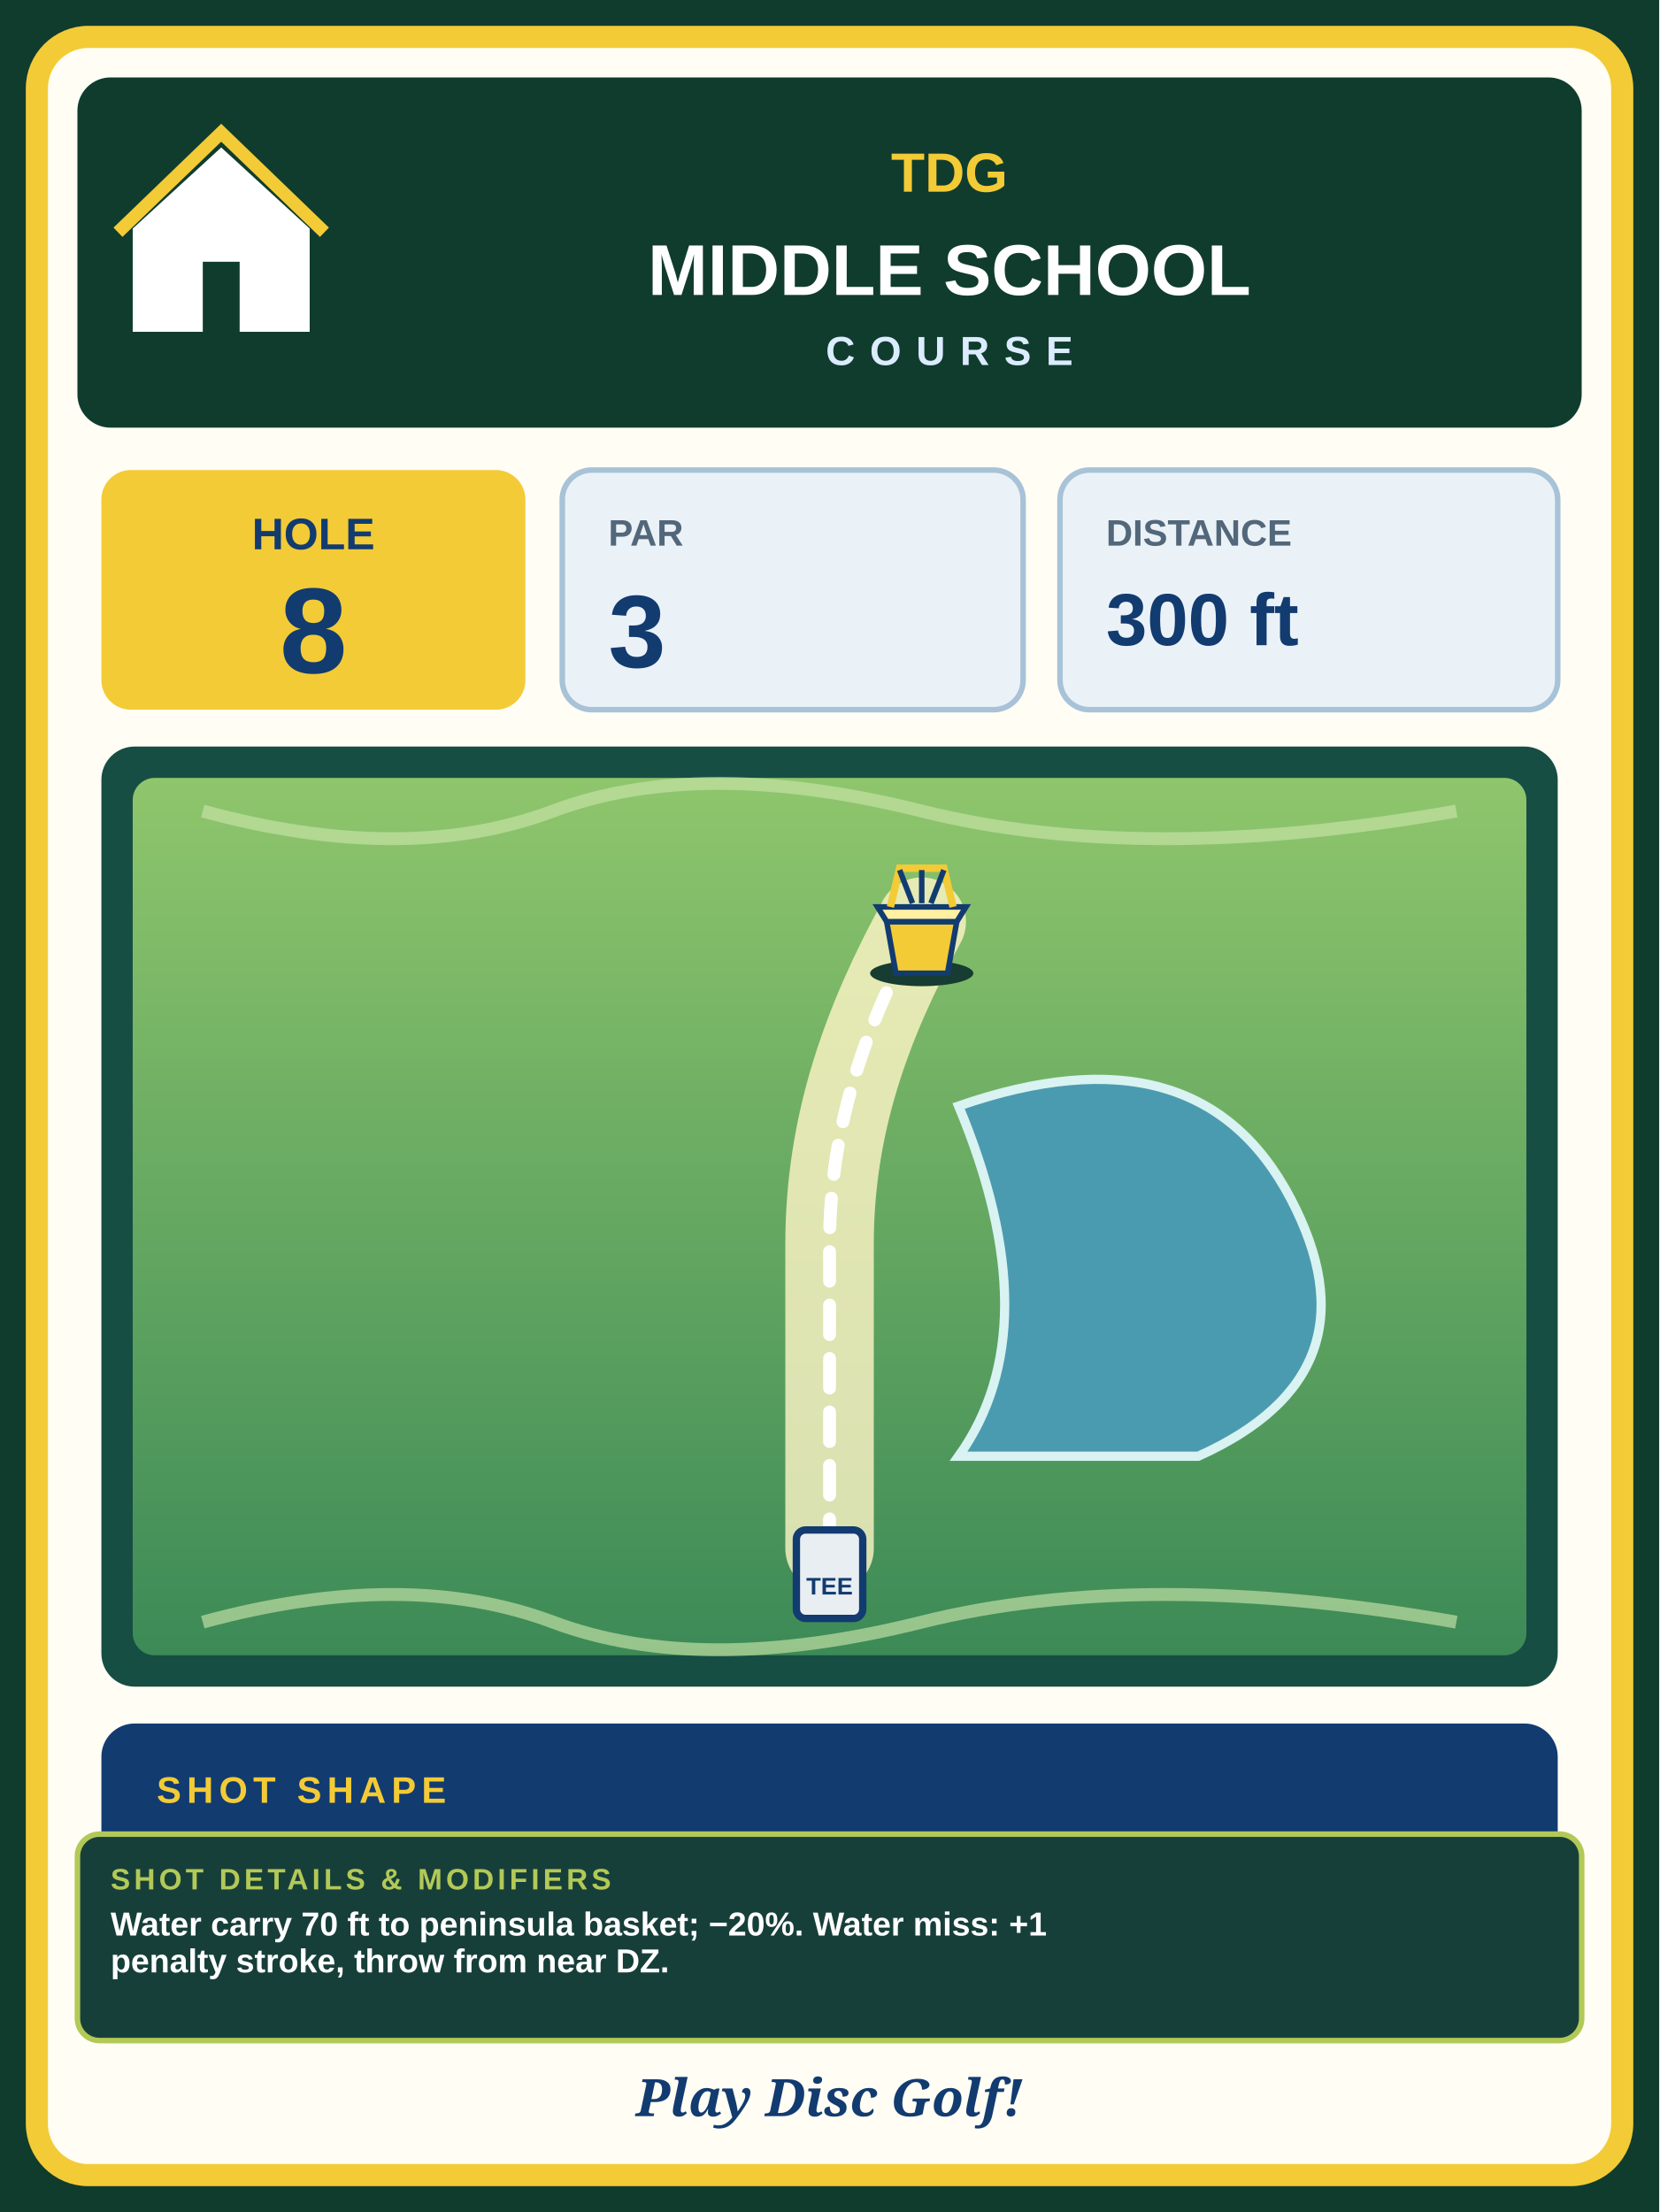
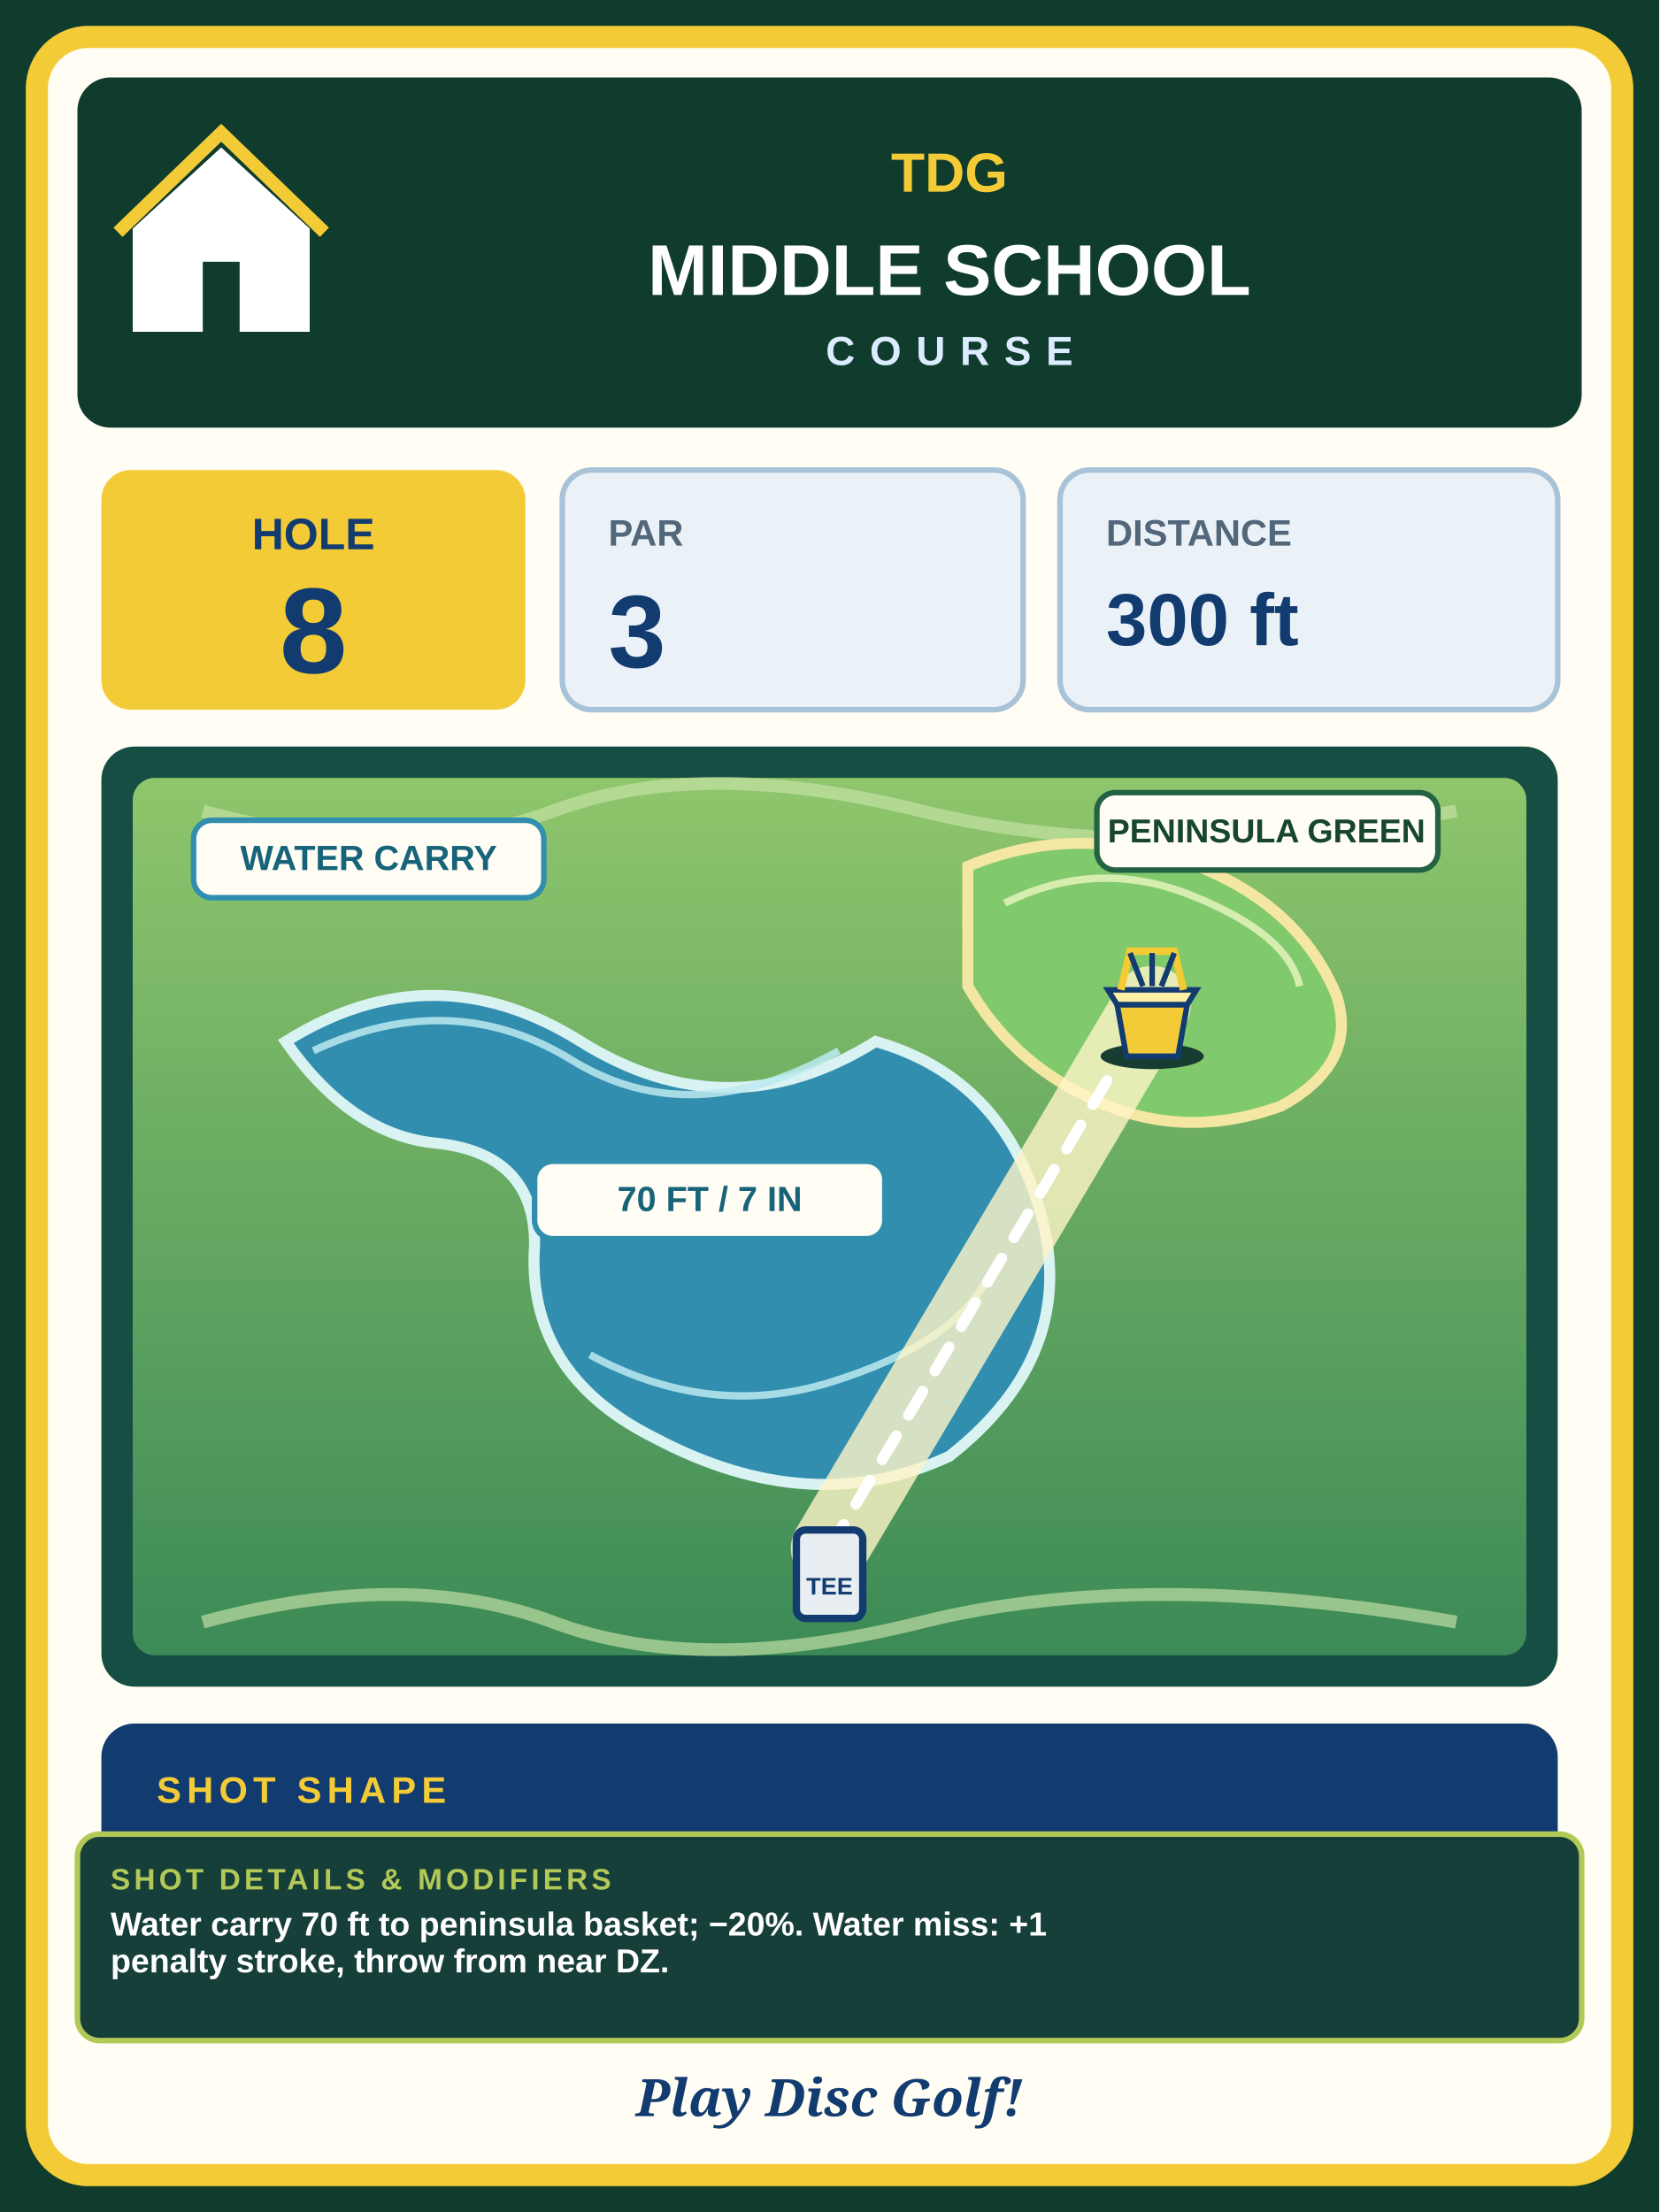
<svg xmlns="http://www.w3.org/2000/svg" viewBox="0 0 900 1200">
  <defs>
    <linearGradient id="field" x2="0" y2="1">
      <stop stop-color="#8fc66c" />
      <stop offset="1" stop-color="#3c8a57" />
    </linearGradient>
  </defs>
  <rect width="900" height="1200" fill="#103c2e" />
  <rect x="20" y="20" width="860" height="1160" rx="28" fill="#fffdf4" stroke="#f3cb36" stroke-width="12" />
  <rect x="42" y="42" width="816" height="190" rx="18" fill="#103c2e" />
  <g transform="translate(72 72)" fill="#fff">
    <path d="M0 52 L48 8 L96 52 V108 H0Z" />
    <rect x="38" y="70" width="20" height="38" fill="#103c2e" />
    <path d="M-8 54 L48 0 L104 54" fill="none" stroke="#f3cb36" stroke-width="7" />
  </g>
  <text x="515" y="104" text-anchor="middle" font-family="Arial" font-size="30" font-weight="900" fill="#f3cb36">TDG</text>
  <text x="515" y="160" text-anchor="middle" font-family="Arial" font-size="39" font-weight="900" fill="#fff">MIDDLE SCHOOL</text>
  <text x="515" y="198" text-anchor="middle" font-family="Arial" font-size="22" font-weight="800" letter-spacing="8" fill="#dcecff">COURSE</text>
  <rect x="55" y="255" width="230" height="130" rx="16" fill="#f3cb36" />
  <text x="170" y="298" text-anchor="middle" font-family="Arial" font-size="24" font-weight="900" fill="#123b70">HOLE</text>
  <text x="170" y="365" text-anchor="middle" font-family="Arial" font-size="66" font-weight="900" fill="#123b70">8</text>
  <rect x="305" y="255" width="250" height="130" rx="16" fill="#eaf2f8" stroke="#a8c2d7" stroke-width="3" />
  <text x="330" y="296" font-family="Arial" font-size="20" font-weight="800" fill="#53677a">PAR</text>
  <text x="330" y="362" font-family="Arial" font-size="56" font-weight="900" fill="#123b70">3</text>
  <rect x="575" y="255" width="270" height="130" rx="16" fill="#eaf2f8" stroke="#a8c2d7" stroke-width="3" />
  <text x="600" y="296" font-family="Arial" font-size="20" font-weight="800" fill="#53677a">DISTANCE</text>
  <text x="600" y="350" font-family="Arial" font-size="40" font-weight="900" fill="#123b70">300 ft</text>
  <rect x="55" y="405" width="790" height="510" rx="18" fill="#174e43" />
  <rect x="72" y="422" width="756" height="476" rx="12" fill="url(#field)" />
  <path d="M110 440 Q220 470 300 440 T500 440 T790 440 M110 880 Q220 850 300 880 T500 880 T790 880" fill="none" stroke="#c7e3a8" stroke-width="7" opacity=".65" />
-   <path d="M520 600 Q650 555 700 650 T650 790 L520 790 Q570 720 520 600Z" fill="#4b9bb0" stroke="#d9f2f2" stroke-width="5" />
-   <path d="M450 840 L450 675 C450 610 470 555 500 500" fill="none" stroke="#fff5c7" stroke-width="48" stroke-linecap="round" stroke-linejoin="round" opacity=".8" />
-   <path d="M450 840 L450 675 C450 610 470 555 500 500" fill="none" stroke="#fff" stroke-width="7" stroke-dasharray="16 13" stroke-linecap="round" stroke-linejoin="round" />
+   <g id="water-carry-peninsula">
+     <path d="M155 565 Q235 515 315 565 T475 565 Q545 585 565 660 Q585 735 515 790 Q440 825 355 780 Q285 745 290 675 Q290 625 235 620 Q190 615 155 565Z" fill="#318eaf" stroke="#d9f2f2" stroke-width="6" />
+     <path d="M170 570 Q245 535 310 575 T455 570 M320 735 Q385 770 450 750 T535 695" fill="none" stroke="#bceaf0" stroke-width="4" opacity=".85" />
+     <path d="M525 470 Q585 445 650 470 Q705 492 725 540 Q737 577 695 600 Q640 620 590 595 Q548 575 525 535Z" fill="#80c96c" stroke="#f4e7a3" stroke-width="6" />
+     <path d="M545 490 Q595 465 647 486 T705 535" fill="none" stroke="#d6edb0" stroke-width="4" />
+     <path d="M450 840 L625 545" fill="none" stroke="#fff5c7" stroke-width="42" stroke-linecap="round" opacity=".8" />
+     <path d="M450 840 L625 545" fill="none" stroke="#fff" stroke-width="6" stroke-dasharray="15 13" stroke-linecap="round" />
+     <g font-family="Arial,sans-serif" font-weight="900" text-anchor="middle">
+       <rect x="105" y="445" width="190" height="42" rx="10" fill="#fffdf4" stroke="#318eaf" stroke-width="3" />
+       <text x="200" y="472" font-size="19" fill="#17647a">WATER CARRY</text>
+       <rect x="290" y="630" width="190" height="42" rx="10" fill="#fffdf4" stroke="#318eaf" stroke-width="3" />
+       <text x="385" y="657" font-size="19" fill="#17647a">70 FT / 7 IN</text>
+       <rect x="595" y="430" width="185" height="42" rx="10" fill="#fffdf4" stroke="#236343" stroke-width="3" />
+       <text x="687" y="457" font-size="18" fill="#17452f">PENINSULA GREEN</text>
+     </g>
+   </g>
  <rect x="432" y="830" width="36" height="48" rx="5" fill="#e8eef2" stroke="#123b70" stroke-width="4" />
  <text x="450" y="865" text-anchor="middle" font-family="Arial" font-size="13" font-weight="900" fill="#123b70">TEE</text>
-   <g transform="translate(500 500)">
+   <g transform="translate(625 545)">
    <ellipse cx="0" cy="28" rx="28" ry="7" fill="#173c31" />
    <path d="M-19 0 H19 L14 28 H-14Z" fill="#f3cb36" stroke="#123b70" stroke-width="3" />
    <path d="M-24 -8 H24 L19 0 H-19Z" fill="#fff0a3" stroke="#123b70" stroke-width="3" />
    <path d="M-17 -8 L-12 -29 H12 L17 -8" fill="none" stroke="#f3cb36" stroke-width="4" />
    <path d="M-12 -28 L-5 -10 M0 -28 V-10 M12 -28 L5 -10" stroke="#123b70" stroke-width="3" />
  </g>
  <rect x="55" y="935" width="790" height="170" rx="18" fill="#123b70" />
  <text x="85" y="978" font-family="Arial" font-size="20" font-weight="900" letter-spacing="3" fill="#f3cb36">SHOT SHAPE</text>
  <text x="85" y="1024" font-family="Arial" font-size="27" font-weight="900" fill="#fff">Straight</text>
  <text x="85" y="1066" font-family="Arial" font-size="19" fill="#dcecff">Water carry of 70 ft to a peninsula basket (−20%); water landin…</text>
  <text x="450" y="1148" text-anchor="middle" font-family="Georgia,serif" font-size="28" font-weight="bold" font-style="italic" fill="#123b70">Play Disc Golf!</text>
  <g id="complete-hole-details">
    <rect x="42" y="995" width="816" height="112" rx="12" fill="#173f3a" stroke="#b2c957" stroke-width="3" />
    <text x="60" y="1025" font-family="Arial,sans-serif" font-size="16" font-weight="900" letter-spacing="2" fill="#b2c957">SHOT DETAILS &amp; MODIFIERS</text>
    <text x="60" y="1050" font-family="Arial,sans-serif" font-size="18" font-weight="900" fill="#fff">Water carry 70 ft to peninsula basket; −20%. Water miss: +1</text>
    <text x="60" y="1070" font-family="Arial,sans-serif" font-size="18" font-weight="700" fill="#fff">penalty stroke, throw from near DZ.</text>
  </g>
</svg>
